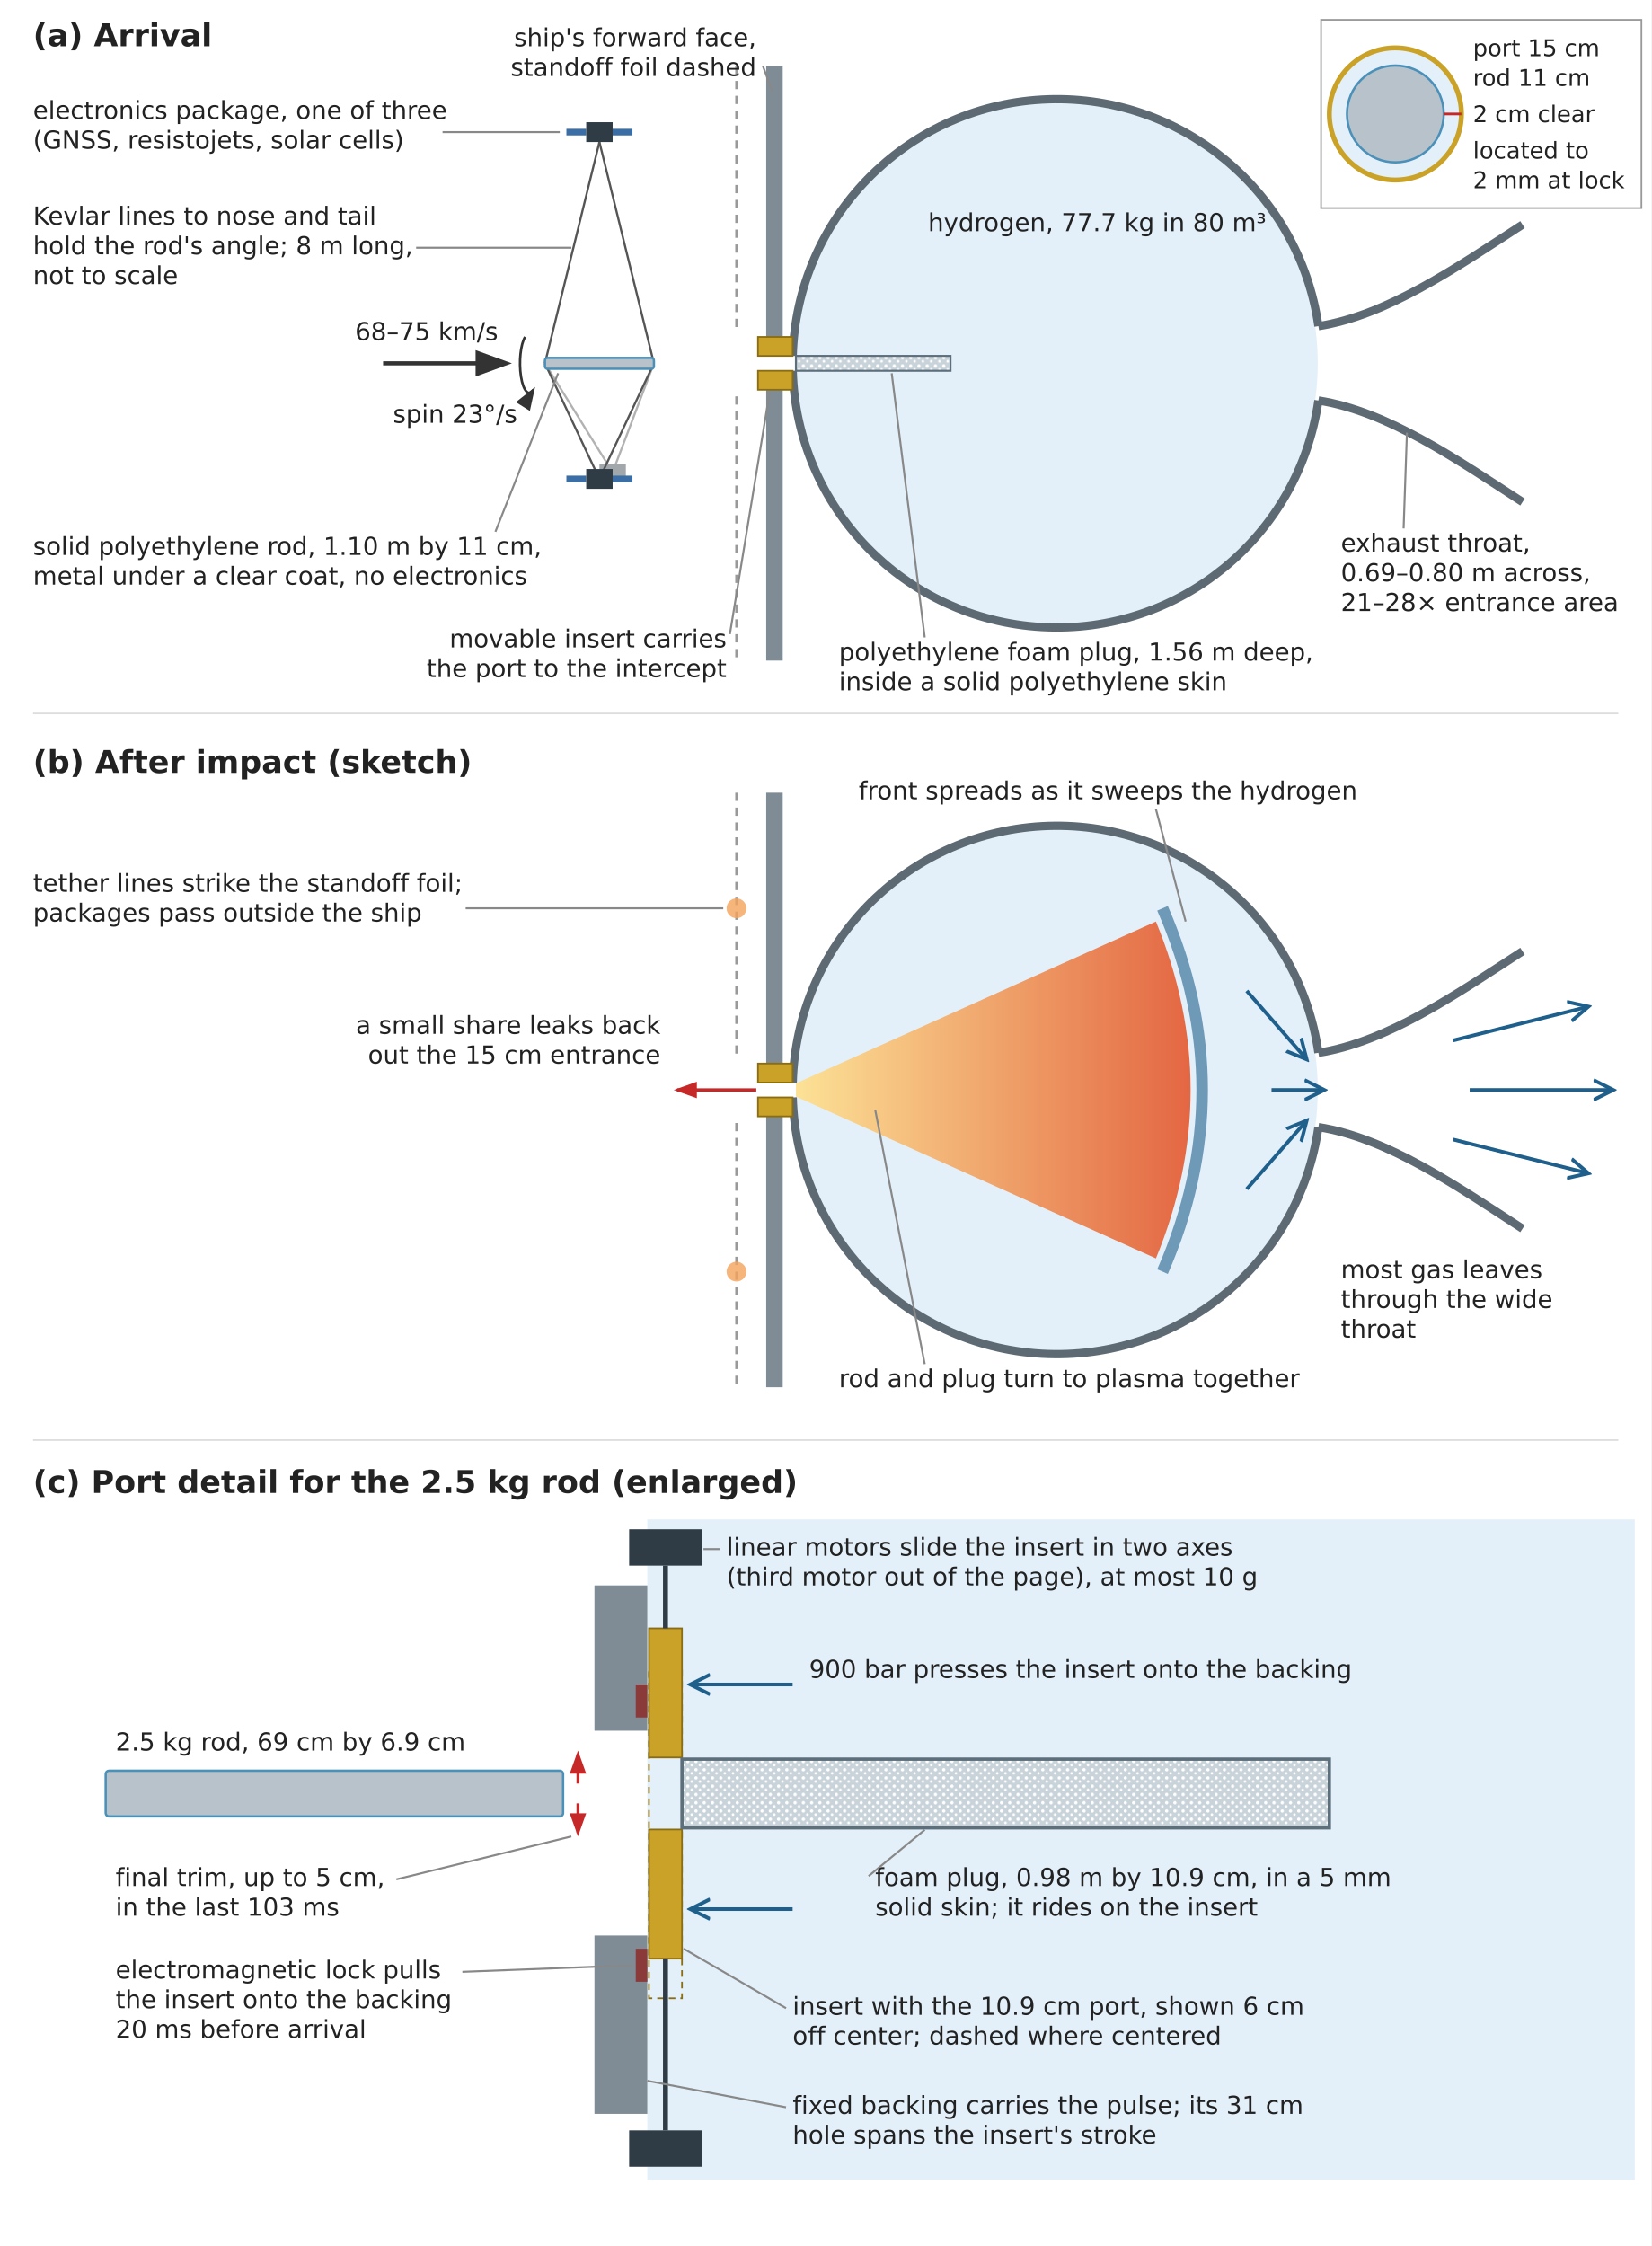
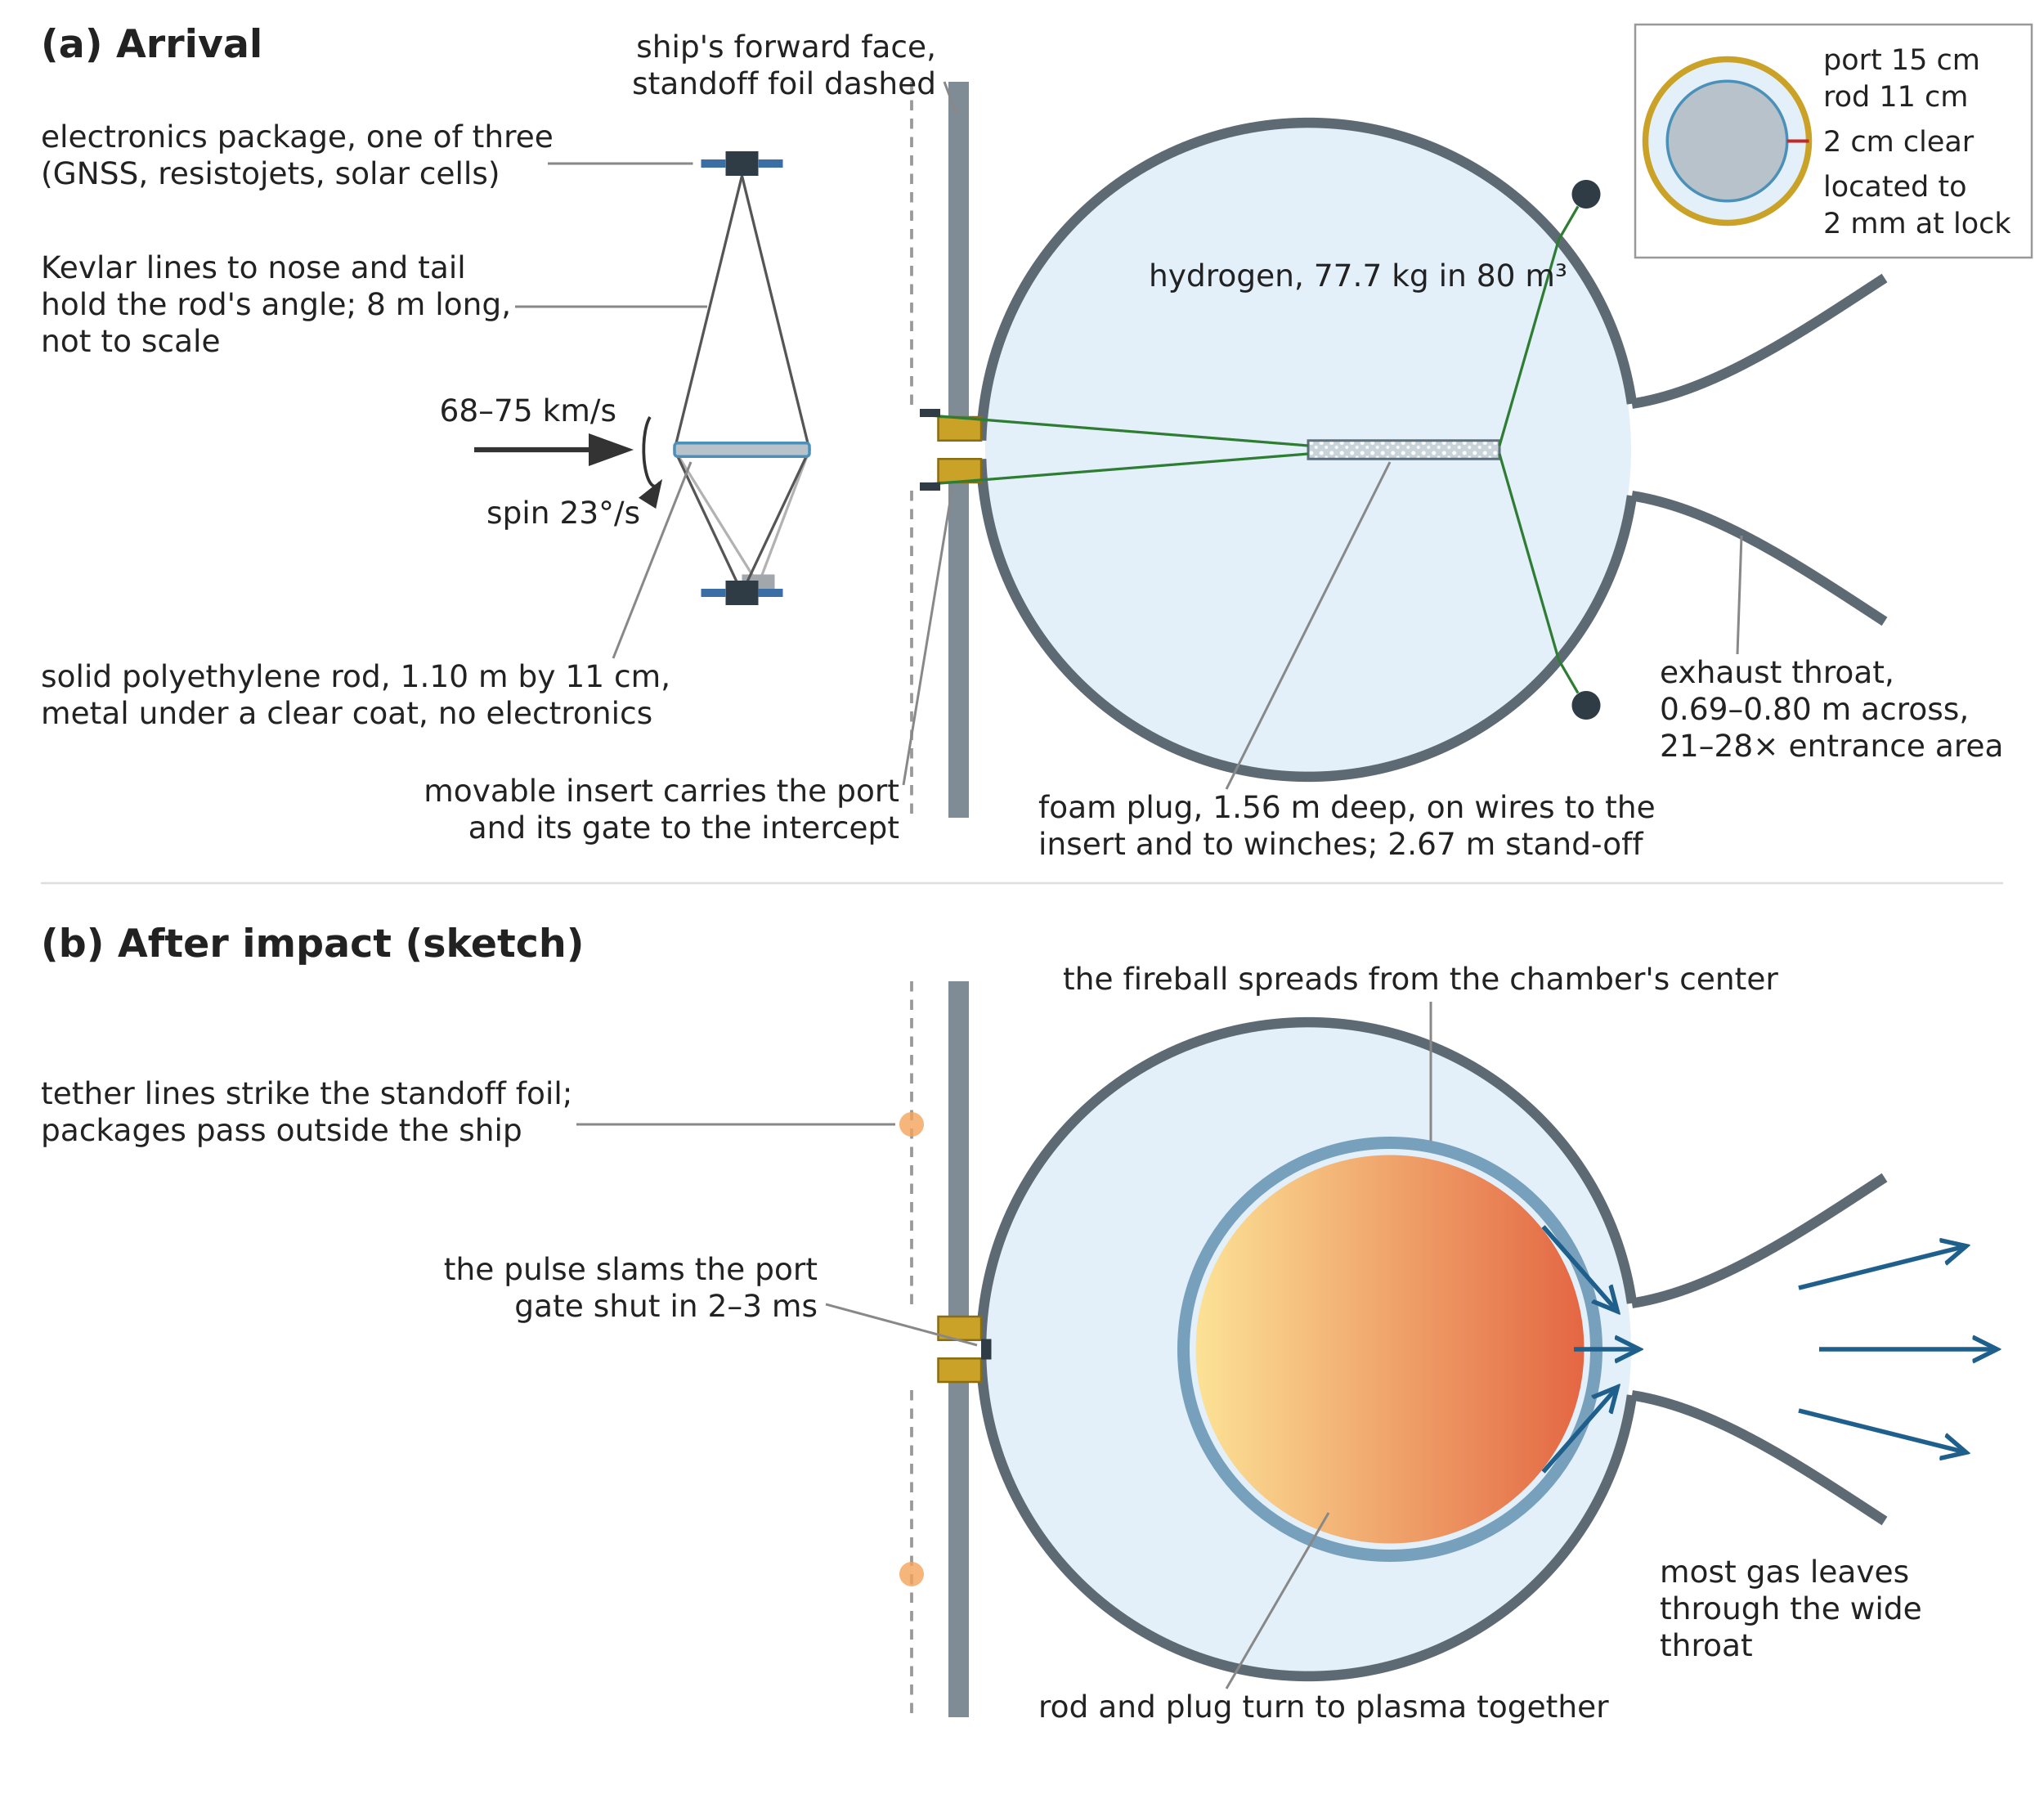
- <svg xmlns="http://www.w3.org/2000/svg" width="1000" height="1360" viewBox="0 0 1000 1360">
+ <svg xmlns="http://www.w3.org/2000/svg" width="1000" height="880" viewBox="0 0 1000 880">
  <defs>
    <style>
      text { font-family: 'DejaVu Sans', Arial, sans-serif; font-size: 17px; fill: #222; }
      .small { font-size: 15px; }
      .tiny { font-size: 14px; }
      .title { font-size: 19px; font-weight: bold; }
      .leader { stroke: #888; stroke-width: 1.2; fill: none; }
      .kevlar { stroke: #555; stroke-width: 1.3; fill: none; }
      .wall { stroke: #5E6A73; stroke-width: 5; fill: none; }
      .flow { stroke: #1F5F8B; stroke-width: 2.2; fill: none; }
    </style>
    <pattern id="foam" width="5" height="5" patternUnits="userSpaceOnUse">
      <rect width="5" height="5" fill="#C9D3DA" />
      <circle cx="1.5" cy="1.6" r="1.0" fill="#ffffff" />
      <circle cx="3.9" cy="3.8" r="0.8" fill="#ffffff" />
    </pattern>
    <linearGradient id="plasma" x1="0" y1="0" x2="1" y2="0">
      <stop offset="0" stop-color="#FFE08A" />
      <stop offset="1" stop-color="#E4572E" />
    </linearGradient>
    <marker id="arrowDark" markerUnits="userSpaceOnUse" markerWidth="14" markerHeight="14" refX="12" refY="7" orient="auto">
      <path d="M 0,2 L 14,7 L 0,12 Z" fill="#333" />
    </marker>
    <marker id="arrowBig" markerUnits="userSpaceOnUse" markerWidth="22" markerHeight="22" refX="18" refY="11" orient="auto">
      <path d="M 0,3 L 22,11 L 0,19 Z" fill="#333" />
    </marker>
    <marker id="arrowRed" markerUnits="userSpaceOnUse" markerWidth="14" markerHeight="14" refX="12" refY="7" orient="auto">
      <path d="M 0,2 L 14,7 L 0,12 Z" fill="#C62828" />
    </marker>
    <marker id="arrowFlow" markerUnits="userSpaceOnUse" markerWidth="14" markerHeight="14" refX="10" refY="7" orient="auto">
      <path d="M 0,1 L 12,7 L 0,13" fill="none" stroke="#1F5F8B" stroke-width="2.2" />
    </marker>
    <g id="chamber">
      <circle cx="640" cy="220" r="158" fill="#E3F0FA" />
      <path d="M 798.4,197.5 A 160 160 0 0 0 480.06,215.5" class="wall" />
      <path d="M 480.06,224.5 A 160 160 0 0 0 798.4,242.5" class="wall" />
      <path d="M 798.4,197.5 C 840,191 882,162 922,136" class="wall" />
      <path d="M 798.4,242.5 C 840,249 882,278 922,304" class="wall" />
    </g>
    <g id="shipface">
      <rect x="464" y="40" width="10" height="164" fill="#7F8C96" />
      <rect x="464" y="236" width="10" height="164" fill="#7F8C96" />
      <rect x="459" y="204" width="21" height="11.5" fill="#C9A227" stroke="#8A6D12" stroke-width="1" />
      <rect x="459" y="224.5" width="21" height="11.5" fill="#C9A227" stroke="#8A6D12" stroke-width="1" />
      <line x1="446" y1="40" x2="446" y2="200" stroke="#999" stroke-width="1.5" stroke-dasharray="5 4" />
      <line x1="446" y1="240" x2="446" y2="400" stroke="#999" stroke-width="1.5" stroke-dasharray="5 4" />
    </g>
  </defs>
-   <rect id="background" width="1000" height="1360" fill="#ffffff" />
+   <rect id="background" width="1000" height="880" fill="#ffffff" />
  <g id="layer-a-title">
    <text x="20" y="28" class="title">(a) Arrival</text>
  </g>
  <g id="layer-a-chamber">
    <use href="#chamber" />
    <use href="#shipface" />
-     <rect x="482" y="215.5" width="93.6" height="9" fill="url(#foam)" stroke="#5E6F7C" stroke-width="1.2" />
+     <rect x="640" y="215.5" width="93.6" height="9" fill="url(#foam)" stroke="#5E6F7C" stroke-width="1.2" />
+     <path d="M 452,203 L 640,218 M 452,237 L 640,222" stroke="#2E7D32" stroke-width="1.3" fill="none" />
+     <rect x="450" y="200" width="10" height="4" fill="#2F3B45" />
+     <rect x="450" y="236" width="10" height="4" fill="#2F3B45" />
+     <path d="M 733.6,218 L 762.6,117.2 L 772,101 M 733.6,222 L 762.6,322.8 L 772,339" stroke="#2E7D32" stroke-width="1.3" fill="none" />
+     <circle cx="776" cy="95" r="7" fill="#2F3B45" />
+     <circle cx="776" cy="345" r="7" fill="#2F3B45" />
    <text x="562" y="140" class="small">hydrogen, 77.7 kg in 80 m³</text>
  </g>
  <g id="layer-a-rod">
    <g opacity="0.45">
      <line x1="371" y1="286" x2="330" y2="220" class="kevlar" />
      <line x1="371" y1="286" x2="396" y2="220" class="kevlar" />
      <rect x="363" y="281" width="16" height="11" fill="#2F3B45" />
    </g>
    <line x1="363" y1="86" x2="330" y2="220" class="kevlar" />
    <line x1="363" y1="86" x2="396" y2="220" class="kevlar" />
    <line x1="363" y1="290" x2="330" y2="220" class="kevlar" />
    <line x1="363" y1="290" x2="396" y2="220" class="kevlar" />
    <line x1="343" y1="80" x2="355" y2="80" stroke="#3B6EA5" stroke-width="4" />
    <line x1="371" y1="80" x2="383" y2="80" stroke="#3B6EA5" stroke-width="4" />
    <rect x="355" y="74" width="16" height="12" fill="#2F3B45" />
    <line x1="343" y1="290" x2="355" y2="290" stroke="#3B6EA5" stroke-width="4" />
    <line x1="371" y1="290" x2="383" y2="290" stroke="#3B6EA5" stroke-width="4" />
    <rect x="355" y="284" width="16" height="12" fill="#2F3B45" />
    <rect x="330" y="216.7" width="66" height="6.6" rx="1.5" fill="#B8C2CA" stroke="#4A90B8" stroke-width="1.4" />
    <path d="M 318,204 A 5 16 0 1 0 323,236" fill="none" stroke="#333" stroke-width="1.5" marker-end="url(#arrowDark)" />
    <line x1="232" y1="220" x2="306" y2="220" stroke="#333" stroke-width="2.5" marker-end="url(#arrowBig)" />
    <text x="215" y="206" class="small">68–75 km/s</text>
    <text x="238" y="256" class="small">spin 23°/s</text>
  </g>
  <g id="layer-a-labels">
    <text x="20" y="72" class="small">electronics package, one of three</text>
    <text x="20" y="90" class="small">(GNSS, resistojets, solar cells)</text>
    <line x1="268" y1="80" x2="339" y2="80" class="leader" />
    <text x="20" y="136" class="small">Kevlar lines to nose and tail</text>
    <text x="20" y="154" class="small">hold the rod's angle; 8 m long,</text>
    <text x="20" y="172" class="small">not to scale</text>
    <line x1="252" y1="150" x2="346" y2="150" class="leader" />
    <text x="20" y="336" class="small">solid polyethylene rod, 1.10 m by 11 cm,</text>
    <text x="20" y="354" class="small">metal under a clear coat, no electronics</text>
    <line x1="300" y1="322" x2="338" y2="226" class="leader" />
    <text x="458" y="28" class="small" text-anchor="end">ship's forward face,</text>
    <text x="458" y="46" class="small" text-anchor="end">standoff foil dashed</text>
    <line x1="462" y1="40" x2="468" y2="56" class="leader" />
-     <text x="440" y="392" class="small" text-anchor="end">movable insert carries</text>
-     <text x="440" y="410" class="small" text-anchor="end">the port to the intercept</text>
+     <text x="440" y="392" class="small" text-anchor="end">movable insert carries the port</text>
+     <text x="440" y="410" class="small" text-anchor="end">and its gate to the intercept</text>
    <line x1="442" y1="384" x2="466" y2="238" class="leader" />
-     <text x="508" y="400" class="small">polyethylene foam plug, 1.56 m deep,</text>
-     <text x="508" y="418" class="small">inside a solid polyethylene skin</text>
-     <line x1="560" y1="386" x2="540" y2="226" class="leader" />
+     <text x="508" y="400" class="small">foam plug, 1.56 m deep, on wires to the</text>
+     <text x="508" y="418" class="small">insert and to winches; 2.67 m stand-off</text>
+     <line x1="600" y1="386" x2="680" y2="226" class="leader" />
    <text x="812" y="334" class="small">exhaust throat,</text>
    <text x="812" y="352" class="small">0.69–0.80 m across,</text>
    <text x="812" y="370" class="small">21–28× entrance area</text>
    <line x1="850" y1="320" x2="852" y2="262" class="leader" />
  </g>
  <g id="layer-a-inset">
    <rect x="800" y="12" width="194" height="114" fill="#ffffff" stroke="#999" stroke-width="1" />
    <circle cx="845" cy="69" r="40" fill="#E3F0FA" stroke="#C9A227" stroke-width="3" />
    <circle cx="845" cy="69" r="29.3" fill="#B8C2CA" stroke="#4A90B8" stroke-width="1.4" />
    <line x1="874.3" y1="69" x2="885" y2="69" stroke="#C62828" stroke-width="1.6" />
    <text x="892" y="34" class="tiny">port 15 cm</text>
    <text x="892" y="52" class="tiny">rod 11 cm</text>
    <text x="892" y="74" class="tiny" fill="#C62828">2 cm clear</text>
    <text x="892" y="96" class="tiny">located to</text>
    <text x="892" y="114" class="tiny">2 mm at lock</text>
  </g>
  <line x1="20" y1="432" x2="980" y2="432" stroke="#DDD" stroke-width="1" />
  <g id="layer-b-title">
    <text x="20" y="468" class="title">(b) After impact (sketch)</text>
  </g>
  <g transform="translate(0,440)">
    <g id="layer-b-chamber">
      <use href="#chamber" />
      <use href="#shipface" />
-       <path d="M 482,216 L 700,118 Q 742,220 700,322 L 482,224 Z" fill="url(#plasma)" opacity="0.9" />
-       <path d="M 704,110 Q 752,220 704,330" fill="none" stroke="#1F5F8B" stroke-width="7" opacity="0.6" />
+       <circle cx="680" cy="220" r="95" fill="url(#plasma)" opacity="0.9" />
+       <circle cx="680" cy="220" r="101" fill="none" stroke="#1F5F8B" stroke-width="6" opacity="0.55" />
+       <rect x="480" y="215" width="5" height="10" fill="#2F3B45" />
      <line x1="755" y1="160" x2="790" y2="200" class="flow" marker-end="url(#arrowFlow)" />
      <line x1="755" y1="280" x2="790" y2="240" class="flow" marker-end="url(#arrowFlow)" />
      <line x1="770" y1="220" x2="800" y2="220" class="flow" marker-end="url(#arrowFlow)" />
      <line x1="880" y1="190" x2="960" y2="170" class="flow" marker-end="url(#arrowFlow)" />
      <line x1="890" y1="220" x2="975" y2="220" class="flow" marker-end="url(#arrowFlow)" />
      <line x1="880" y1="250" x2="960" y2="270" class="flow" marker-end="url(#arrowFlow)" />
-       <line x1="458" y1="220" x2="410" y2="220" stroke="#C62828" stroke-width="2" marker-end="url(#arrowRed)" />
      <circle cx="446" cy="110" r="6" fill="#F4A259" opacity="0.8" />
      <circle cx="446" cy="330" r="6" fill="#F4A259" opacity="0.8" />
    </g>
    <g id="layer-b-labels">
-       <text x="520" y="44" class="small">front spreads as it sweeps the hydrogen</text>
-       <line x1="700" y1="50" x2="718" y2="118" class="leader" />
+       <text x="520" y="44" class="small">the fireball spreads from the chamber's center</text>
+       <line x1="700" y1="50" x2="700" y2="118" class="leader" />
      <text x="20" y="100" class="small">tether lines strike the standoff foil;</text>
      <text x="20" y="118" class="small">packages pass outside the ship</text>
      <line x1="282" y1="110" x2="438" y2="110" class="leader" />
-       <text x="400" y="186" class="small" text-anchor="end">a small share leaks back</text>
-       <text x="400" y="204" class="small" text-anchor="end">out the 15 cm entrance</text>
+       <text x="400" y="186" class="small" text-anchor="end">the pulse slams the port</text>
+       <text x="400" y="204" class="small" text-anchor="end">gate shut in 2–3 ms</text>
+       <line x1="404" y1="198" x2="478" y2="218" class="leader" />
      <text x="508" y="400" class="small">rod and plug turn to plasma together</text>
-       <line x1="560" y1="386" x2="530" y2="232" class="leader" />
+       <line x1="600" y1="386" x2="650" y2="300" class="leader" />
      <text x="812" y="334" class="small">most gas leaves</text>
      <text x="812" y="352" class="small">through the wide</text>
      <text x="812" y="370" class="small">throat</text>
    </g>
  </g>
-   <line x1="20" y1="872" x2="980" y2="872" stroke="#DDD" stroke-width="1" />
-   <g transform="translate(0,880)">
-     <g id="layer-c-parts">
-       <rect x="392" y="40" width="598" height="400" fill="#E3F0FA" />
-       <rect x="64" y="192.2" width="277" height="27.7" rx="2" fill="#B8C2CA" stroke="#4A90B8" stroke-width="1.4" />
-       <rect x="360" y="80" width="32" height="88" fill="#7F8C96" />
-       <rect x="360" y="292" width="32" height="108" fill="#7F8C96" />
-       <rect x="385" y="140" width="7" height="20" fill="#8B3A3A" />
-       <rect x="385" y="300" width="7" height="20" fill="#8B3A3A" />
-       <rect x="393" y="130" width="20" height="200" fill="none" stroke="#8A6D12" stroke-width="1" stroke-dasharray="4 3" />
-       <rect x="393" y="106" width="20" height="78.2" fill="#C9A227" stroke="#8A6D12" stroke-width="1" />
-       <rect x="393" y="227.8" width="20" height="78.2" fill="#C9A227" stroke="#8A6D12" stroke-width="1" />
-       <rect x="381" y="46" width="44" height="22" fill="#2F3B45" />
-       <line x1="403" y1="68" x2="403" y2="106" stroke="#2F3B45" stroke-width="3" />
-       <rect x="381" y="410" width="44" height="22" fill="#2F3B45" />
-       <line x1="403" y1="306" x2="403" y2="410" stroke="#2F3B45" stroke-width="3" />
-       <rect x="413" y="185.2" width="392" height="41.6" fill="url(#foam)" stroke="#5E6F7C" stroke-width="2" />
-       <line x1="480" y1="140" x2="420" y2="140" stroke="#1F5F8B" stroke-width="2.2" marker-end="url(#arrowFlow)" />
-       <line x1="480" y1="276" x2="420" y2="276" stroke="#1F5F8B" stroke-width="2.2" marker-end="url(#arrowFlow)" />
-       <line x1="350" y1="200" x2="350" y2="182" stroke="#C62828" stroke-width="1.8" marker-end="url(#arrowRed)" />
-       <line x1="350" y1="212" x2="350" y2="230" stroke="#C62828" stroke-width="1.8" marker-end="url(#arrowRed)" />
-     </g>
-     <g id="layer-c-labels">
-       <text x="20" y="24" class="title">(c) Port detail for the 2.5 kg rod (enlarged)</text>
-       <text x="70" y="180" class="small">2.5 kg rod, 69 cm by 6.9 cm</text>
-       <text x="440" y="62" class="small">linear motors slide the insert in two axes</text>
-       <text x="440" y="80" class="small">(third motor out of the page), at most 10 g</text>
-       <line x1="436" y1="58" x2="426" y2="58" class="leader" />
-       <text x="490" y="136" class="small">900 bar presses the insert onto the backing</text>
-       <text x="530" y="262" class="small">foam plug, 0.98 m by 10.9 cm, in a 5 mm</text>
-       <text x="530" y="280" class="small">solid skin; it rides on the insert</text>
-       <line x1="526" y1="256" x2="560" y2="228" class="leader" />
-       <text x="480" y="340" class="small">insert with the 10.9 cm port, shown 6 cm</text>
-       <text x="480" y="358" class="small">off center; dashed where centered</text>
-       <line x1="476" y1="336" x2="414" y2="300" class="leader" />
-       <text x="480" y="400" class="small">fixed backing carries the pulse; its 31 cm</text>
-       <text x="480" y="418" class="small">hole spans the insert's stroke</text>
-       <line x1="476" y1="396" x2="392" y2="380" class="leader" />
-       <text x="70" y="262" class="small">final trim, up to 5 cm,</text>
-       <text x="70" y="280" class="small">in the last 103 ms</text>
-       <line x1="240" y1="258" x2="346" y2="232" class="leader" />
-       <text x="70" y="318" class="small">electromagnetic lock pulls</text>
-       <text x="70" y="336" class="small">the insert onto the backing</text>
-       <text x="70" y="354" class="small">20 ms before arrival</text>
-       <line x1="280" y1="314" x2="384" y2="310" class="leader" />
-     </g>
-   </g>
</svg>
